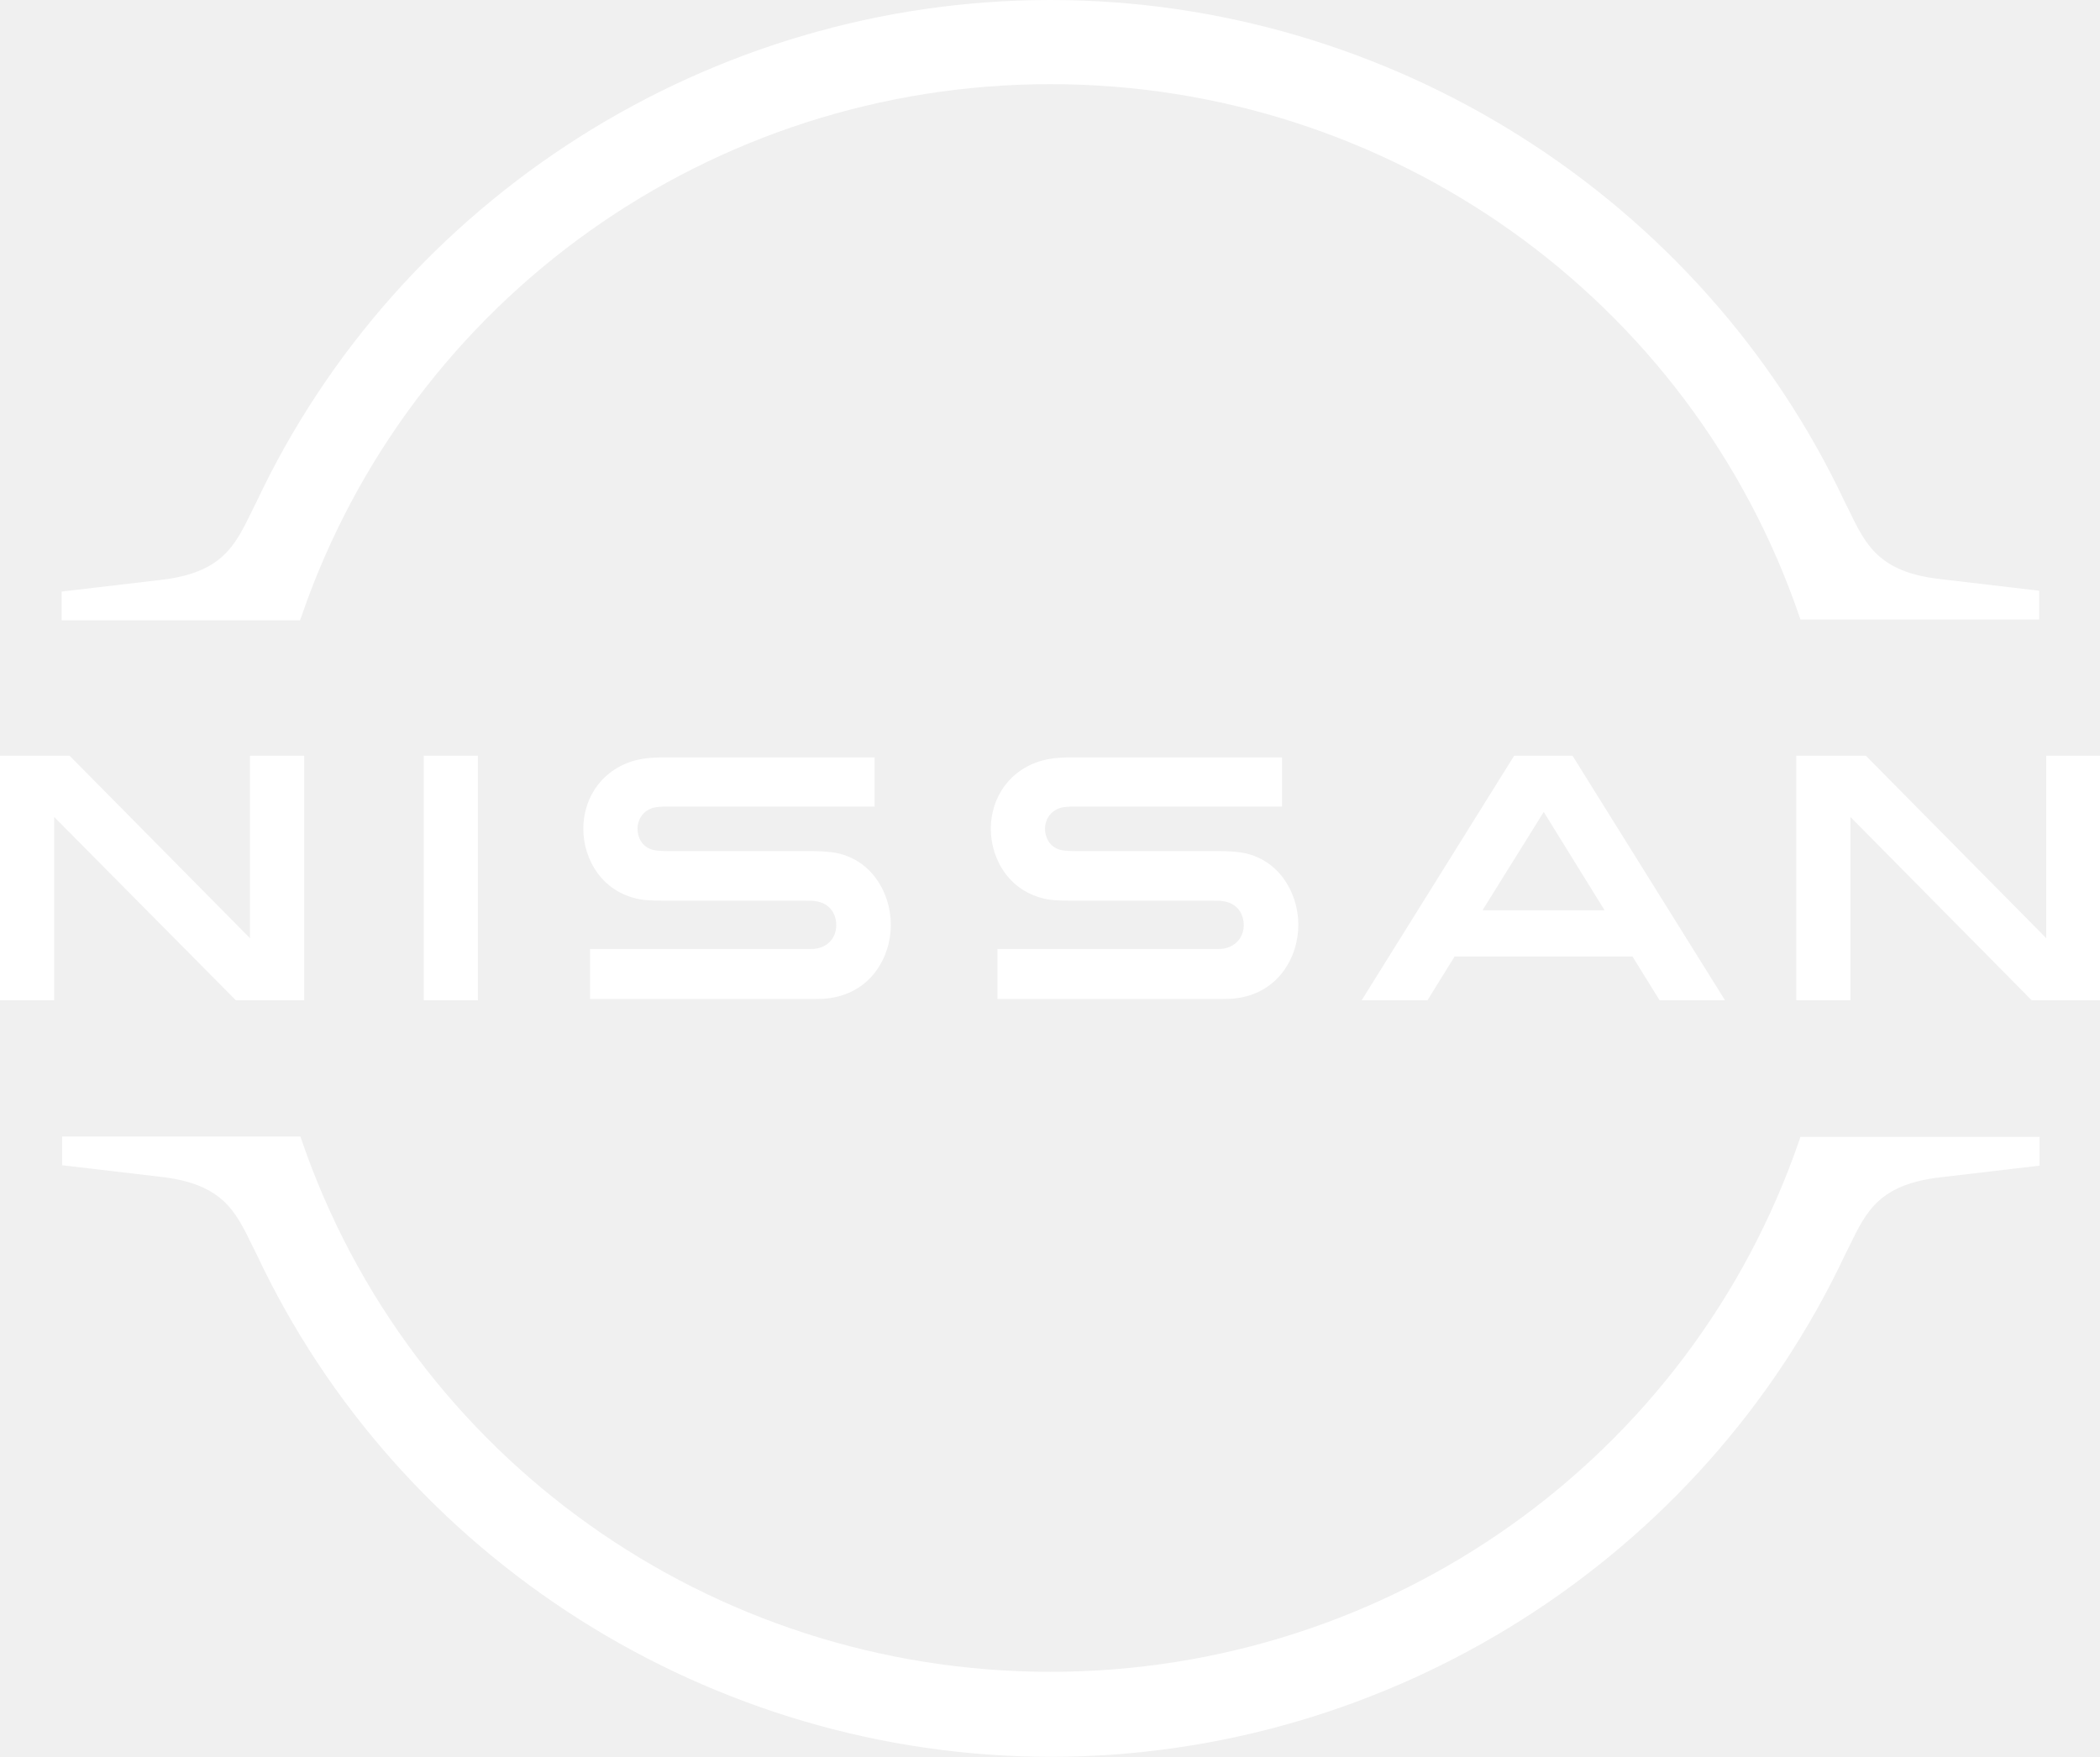
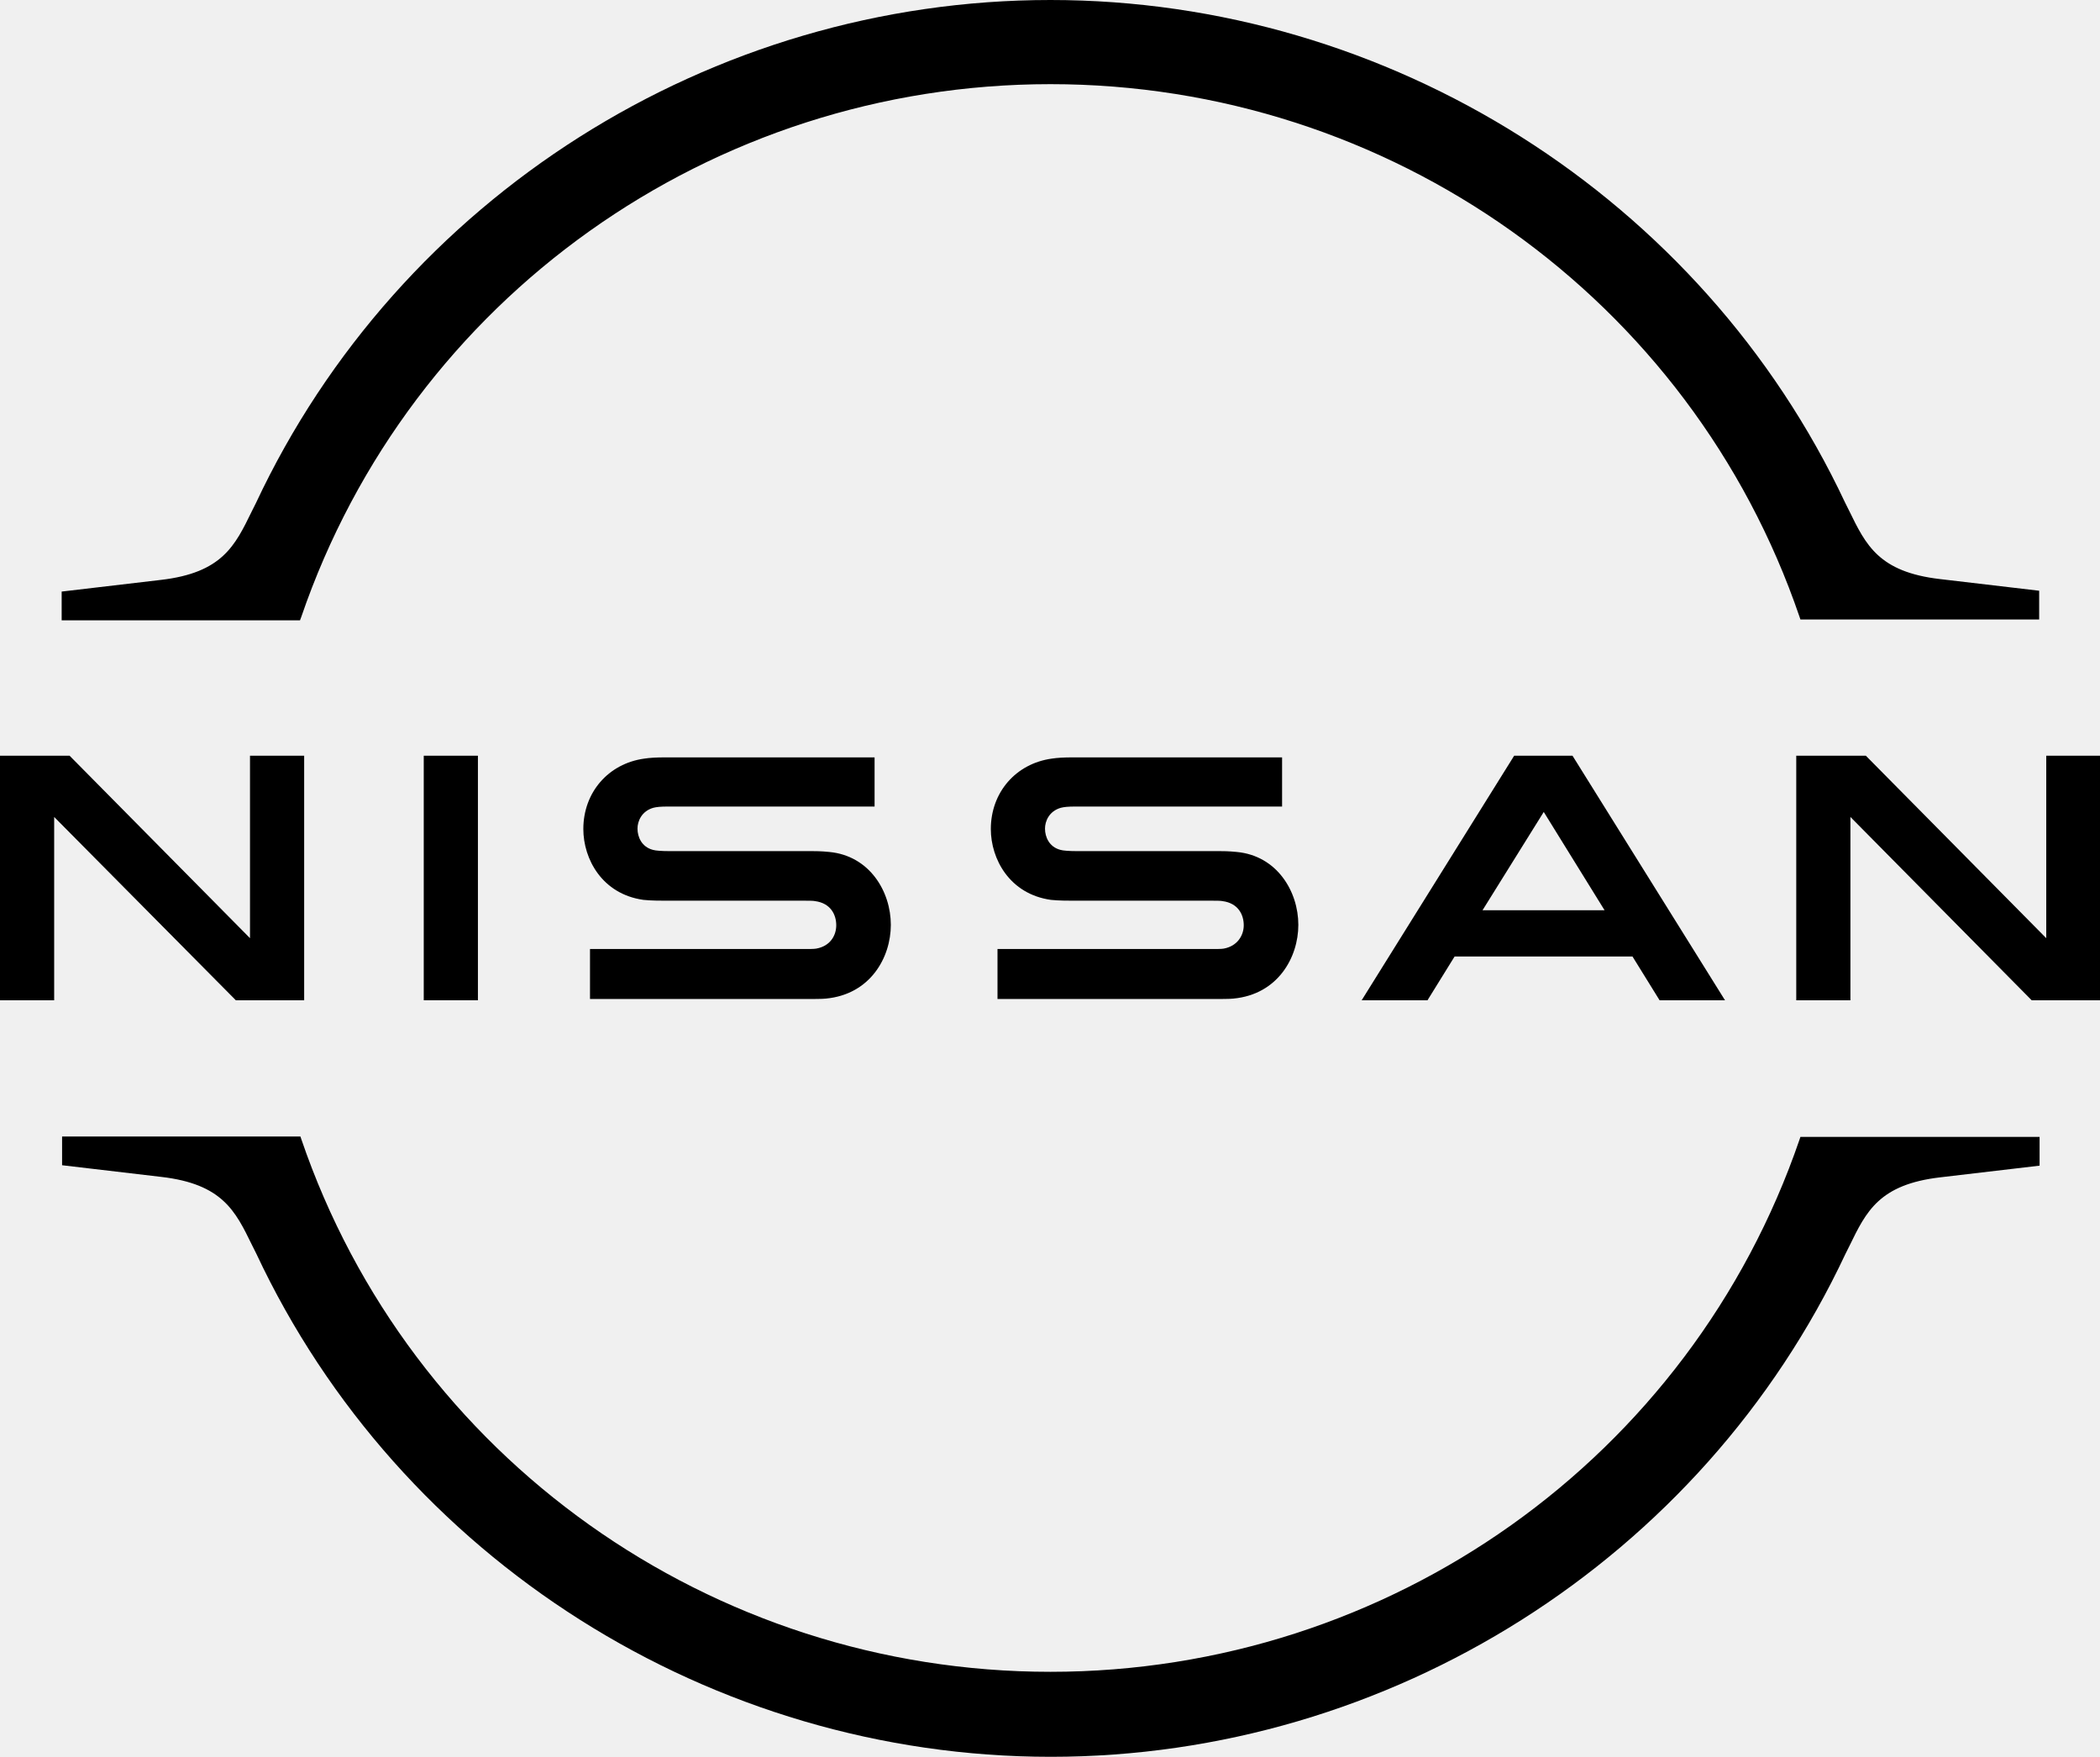
<svg xmlns="http://www.w3.org/2000/svg" version="1.1" id="Layer_1" x="0px" y="0px" viewBox="0 0 504 421.7" style="enable-background:new 0 0 504 421.7;" xml:space="preserve">
  <style type="text/css">
- 	.st0{fill:#fff;}
+ 	.st0{fill:#000;}
</style>
  <g id="Layer_1_1_">
    <g id="Nissan_Badge_1_">
      <g>
        <path class="st0" d="M293.7,227.7c-0.4,0.1-2,0.1-2.7,0.1h-51.6v12h52.5c0.4,0,3.5,0,4.1-0.1c10.7-1,15.6-9.9,15.6-17.7     c0-8-5.1-16.6-14.8-17.5c-1.9-0.2-3.5-0.2-4.2-0.2h-34.3c-1.5,0-3.2-0.1-3.8-0.3c-2.7-0.7-3.7-3.1-3.7-5.1c0-1.8,1-4.2,3.8-5     c0.8-0.2,1.7-0.3,3.6-0.3h49.5v-11.8h-50.3c-2.1,0-3.7,0.1-5,0.3c-8.6,1.2-14.6,8.1-14.6,16.9c0,7.2,4.5,15.6,14.4,17     c1.8,0.2,4.3,0.2,5.4,0.2H291c0.6,0,2.1,0,2.4,0.1c3.8,0.5,5.1,3.3,5.1,5.8C298.5,224.5,297,227.1,293.7,227.7z" />
        <path class="st0" d="M195.9,227.7c-0.4,0.1-2,0.1-2.6,0.1h-51.7v12h52.5c0.4,0,3.5,0,4.1-0.1c10.7-1,15.6-9.9,15.6-17.7     c0-8-5.1-16.6-14.8-17.5c-1.9-0.2-3.5-0.2-4.2-0.2h-34.3c-1.5,0-3.2-0.1-3.8-0.3c-2.7-0.7-3.7-3.1-3.7-5.1c0-1.8,1-4.2,3.8-5     c0.8-0.2,1.7-0.3,3.6-0.3h49.5v-11.8h-50.3c-2.1,0-3.7,0.1-5,0.3c-8.6,1.2-14.6,8.1-14.6,16.9c0,7.2,4.5,15.6,14.4,17     c1.8,0.2,4.3,0.2,5.4,0.2h33.4c0.6,0,2.1,0,2.4,0.1c3.8,0.5,5.1,3.3,5.1,5.8C200.7,224.5,199.3,227.1,195.9,227.7z" />
        <rect x="101.7" y="181.4" class="st0" width="13" height="58.7" />
        <polygon class="st0" points="73,240.1 73,181.4 60,181.4 60,225.2 16.7,181.4 0,181.4 0,240.1 13,240.1 13,196.1 56.6,240.1     " />
        <polygon class="st0" points="491.1,181.4 491.1,225.2 447.8,181.4 431.1,181.4 431.1,240.1 444.1,240.1 444.1,196.1 487.6,240.1     504,240.1 504,181.4    " />
        <path class="st0" d="M363.4,181.4l-36.6,58.7h15.8l6.5-10.5h42.7l6.5,10.5H414l-36.6-58.7H363.4z M385.1,218.5h-29.3l14.7-23.6     L385.1,218.5z" />
        <path class="st0" d="M72.3,148.1C98.5,71.6,170.7,20.2,252.1,20.2s153.7,51.4,179.8,127.9l0.2,0.6h57.3v-6.9l-23.8-2.8     c-14.7-1.7-17.8-8.2-21.8-16.4l-1-2C408.4,47.4,333.5,0,252.1,0C170.6,0,95.8,47.4,61.4,120.8l-1,2c-4,8.2-7.1,14.7-21.8,16.4     L14.8,142v6.9H72L72.3,148.1z" />
        <path class="st0" d="M432.1,272.9l-0.2,0.6c-26.2,76.5-98.4,127.8-179.8,127.8l0,0c-81.4,0-153.7-51.4-179.8-127.9l-0.2-0.6H14.9     v6.9l23.8,2.8c14.7,1.7,17.8,8.2,21.8,16.4l1,2c34.4,73.4,109.3,120.8,190.7,120.8l0,0c81.4,0,156.3-47.4,190.7-120.7l1-2     c4-8.2,7.1-14.7,21.8-16.4l23.8-2.8v-6.9L432.1,272.9z" />
      </g>
      <g id="Layer_2_2_">
        <g id="Layer_3_1_">
			</g>
      </g>
    </g>
  </g>
</svg>
